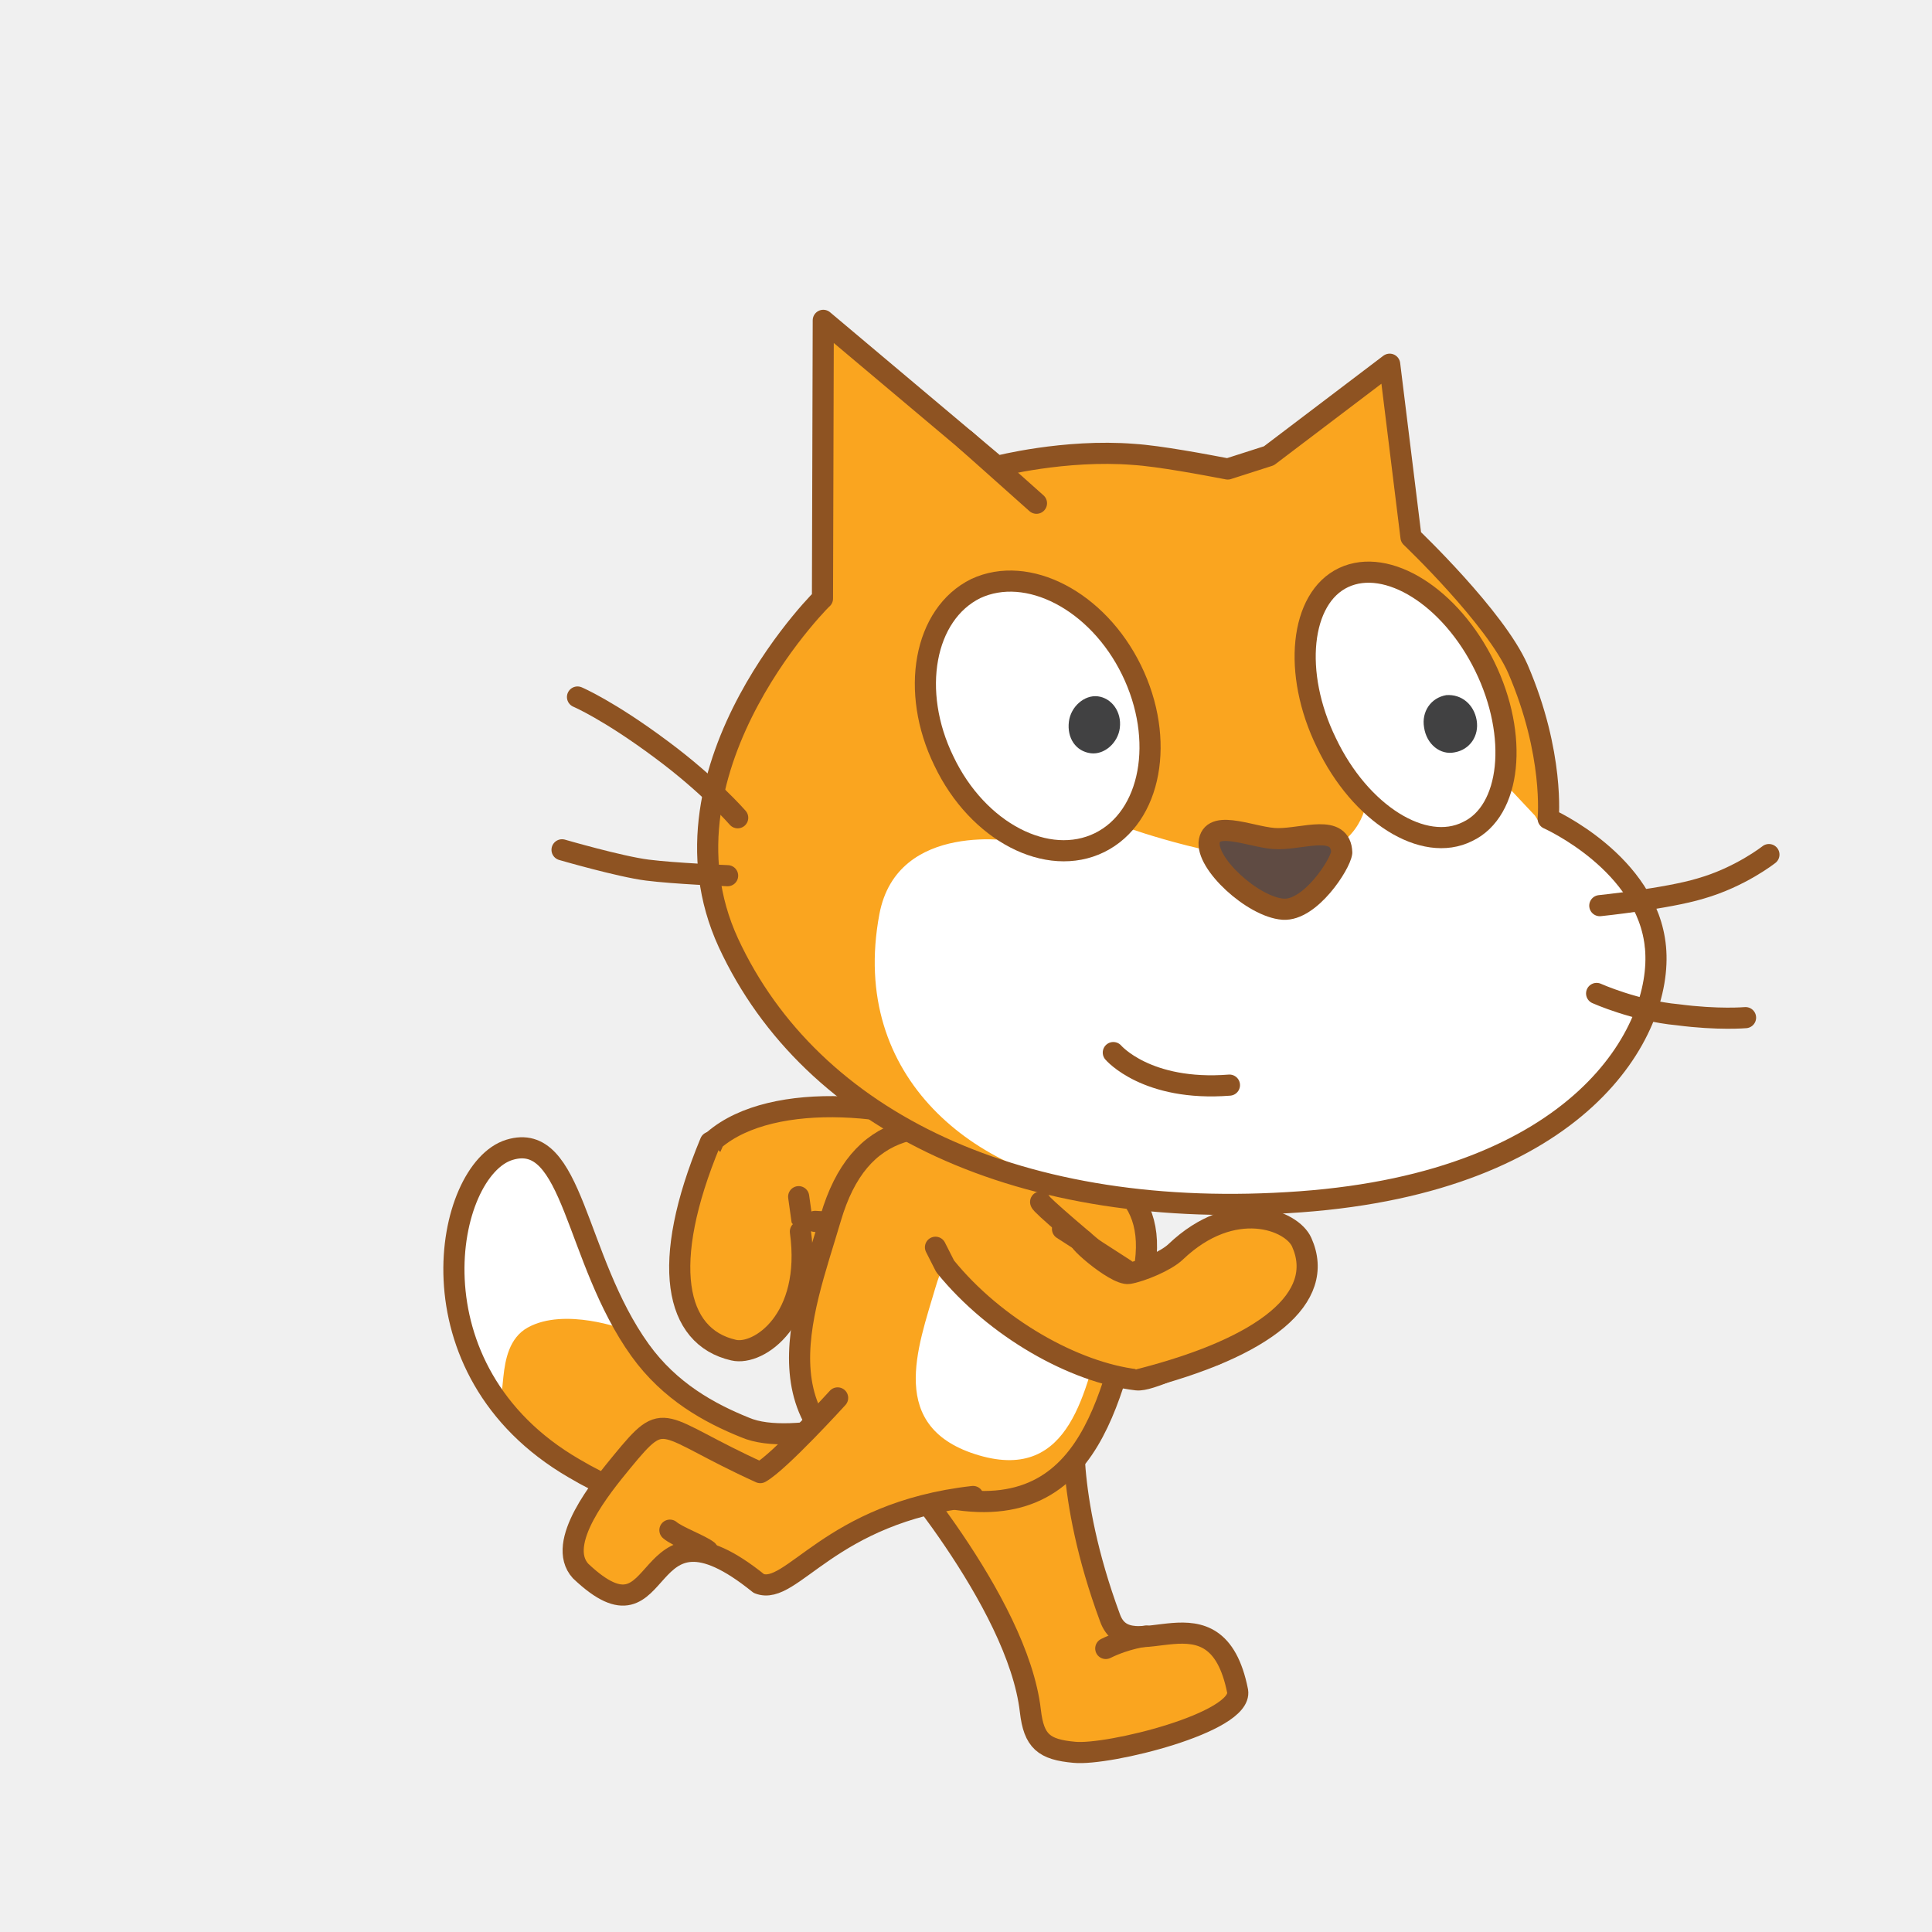
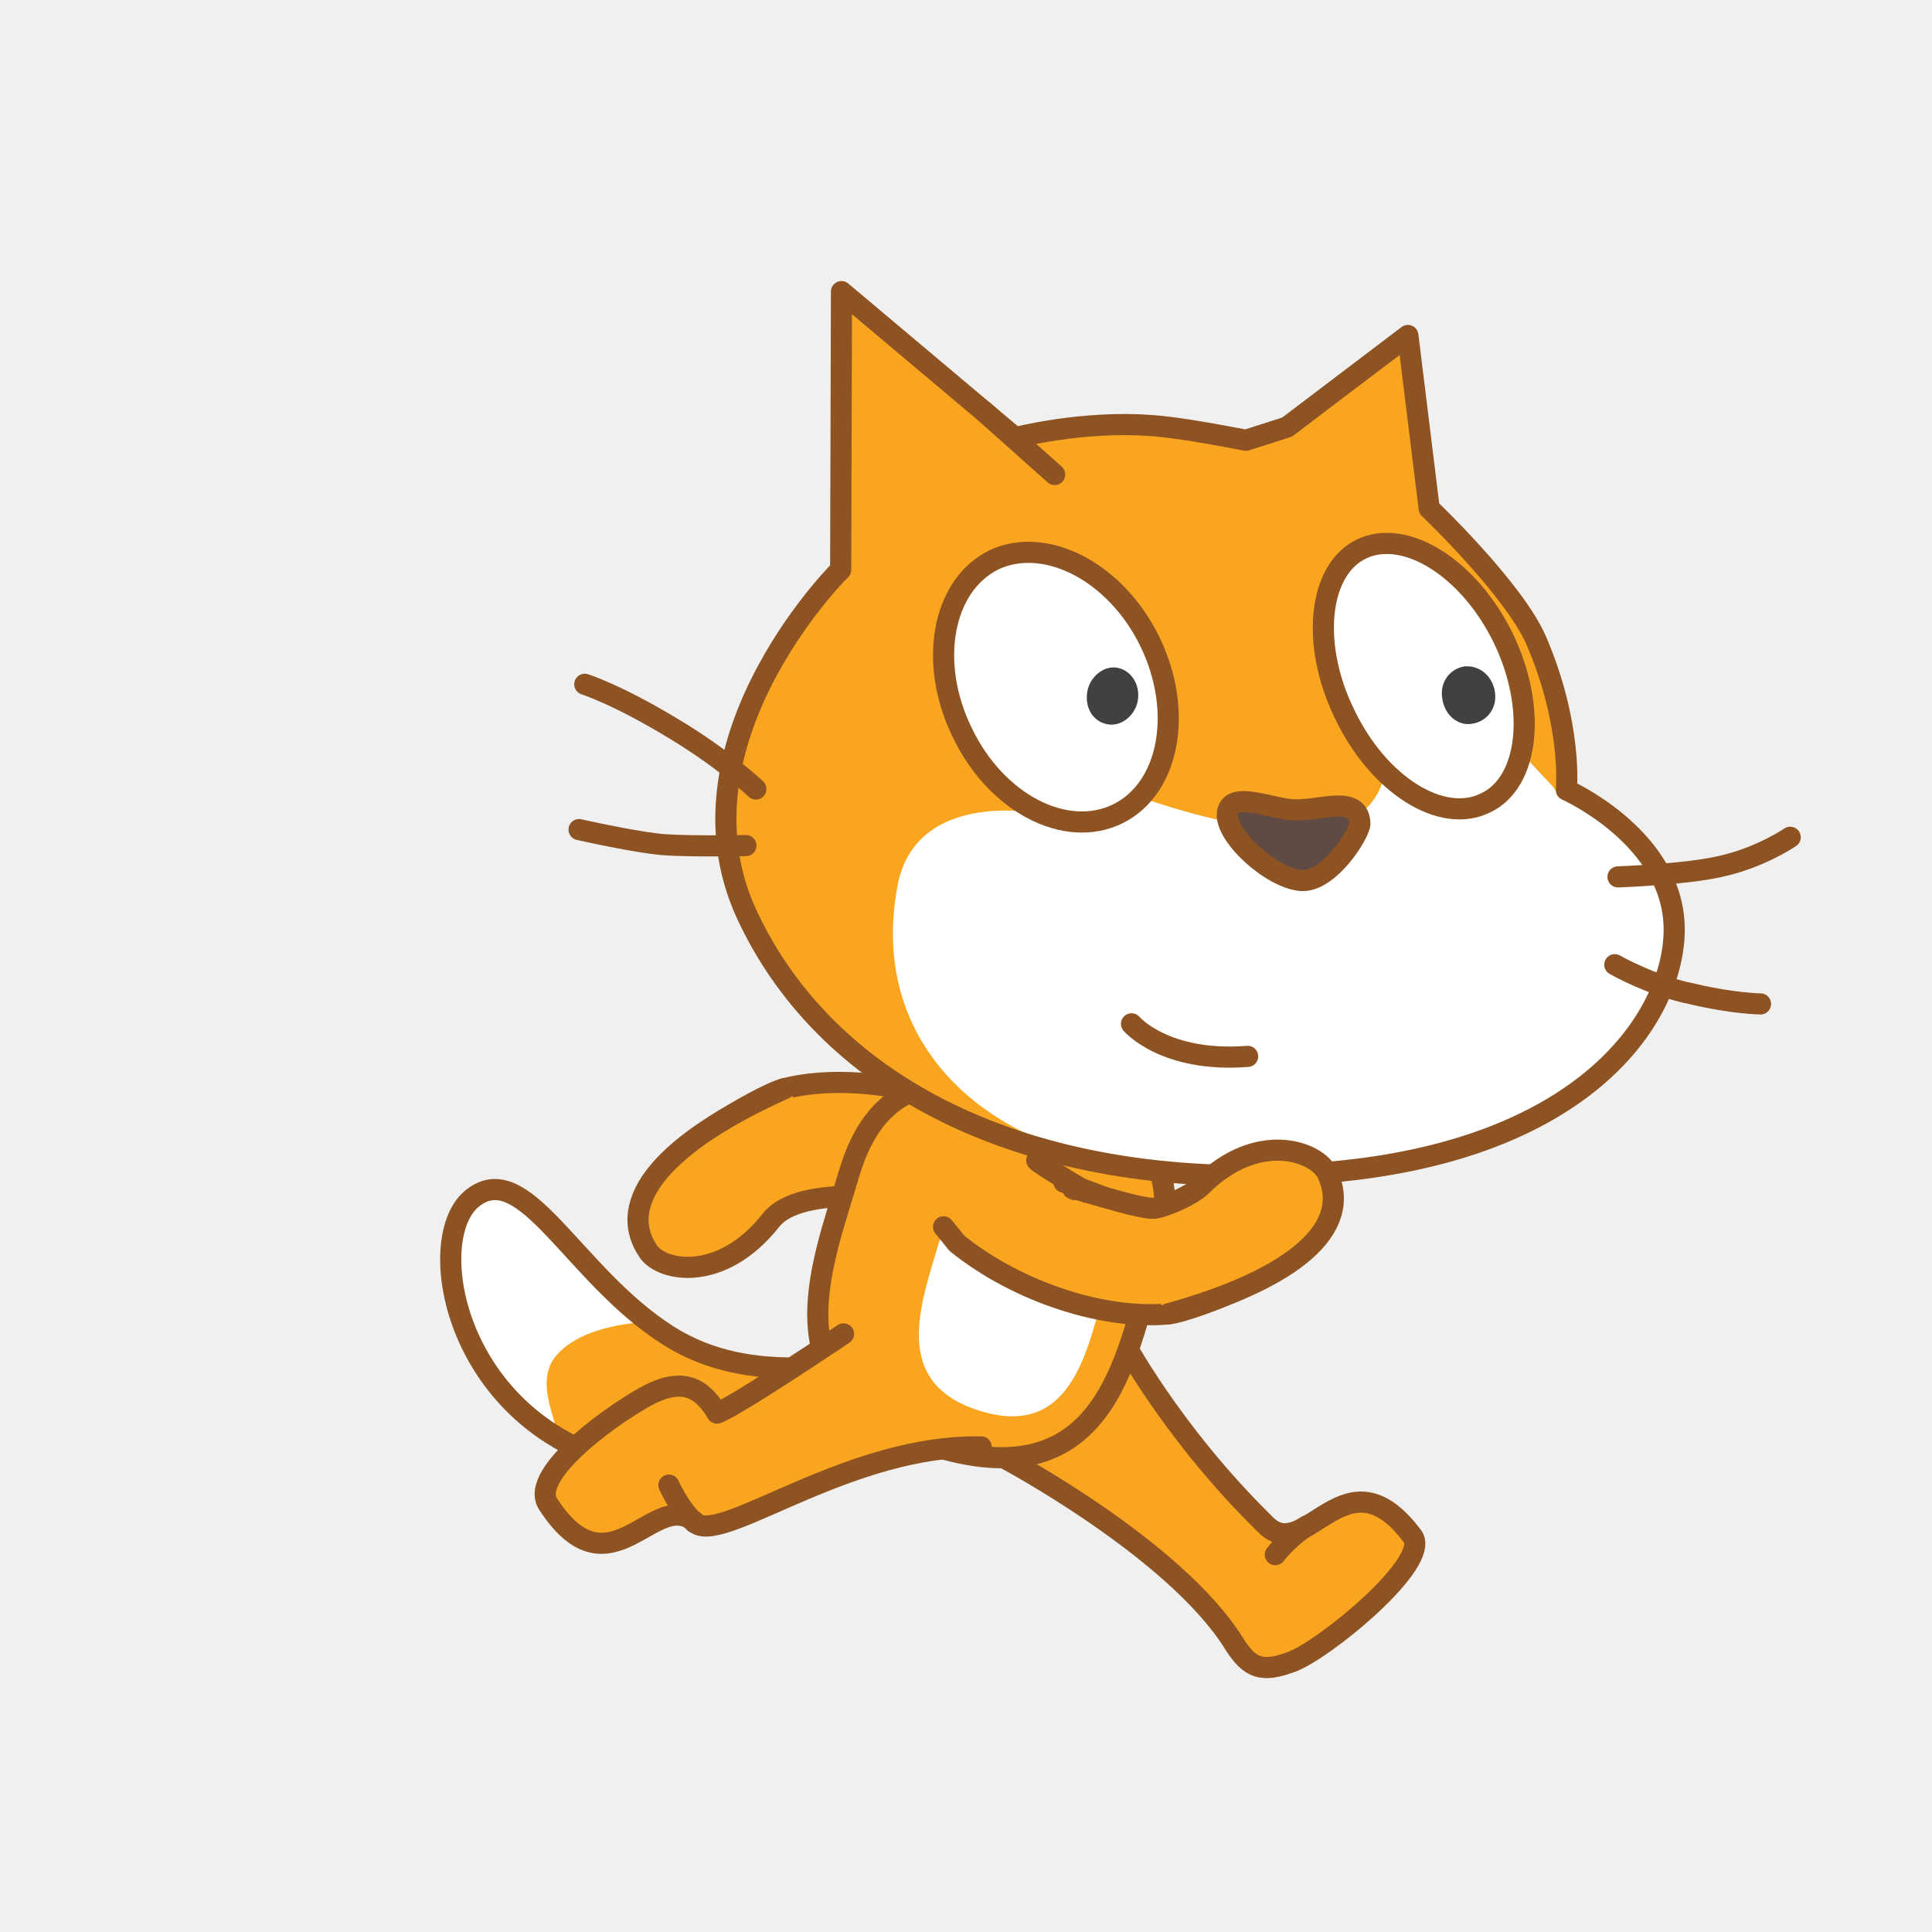
- <svg xmlns="http://www.w3.org/2000/svg" version="1.1" x="0px" y="0px" width="128px" height="128px" viewBox="-29.372 -20.524 128 128" enable-background="new -29.372 -20.524 128 128" xml:space="preserve">
+ <svg xmlns="http://www.w3.org/2000/svg" version="1.1" x="0px" y="0px" width="128px" height="128px" viewBox="-29.162 -18.62 128 128" enable-background="new -29.162 -18.62 128 128" xml:space="preserve">
  <defs />
  <g>
-     <path id="ID0.15909873321652412_13_" fill="#FAA51F" stroke="#8E5322" stroke-width="1.4" stroke-linecap="round" stroke-linejoin="round" d="   M19.809,61.938c-2.118-6.789-3.041-4.325-1.871-6.936c3.902-3.349,12.7-2.536,18.258,0.111l2.215,7.712" />
-     <path id="ID0.8143284288235009_13_" fill="#FAA51F" stroke="#8E5322" stroke-width="1.4" stroke-linecap="round" stroke-linejoin="round" d="   M24.625,60.397l5.619,0.299" />
-     <path id="ID0.6682511982508004_12_" fill="none" stroke="#8E5322" stroke-width="1.4" stroke-linecap="round" stroke-linejoin="round" d="   M23.802,60.623l-0.26-1.864" />
-     <path id="ID0.1790580078959465_17_" fill="#FAA51F" stroke="#8E5322" stroke-width="1.4" stroke-linecap="round" stroke-linejoin="round" d="   M23.656,61.071c0.805,5.827-2.77,8.245-4.425,7.854c-3.906-0.89-4.882-5.733-1.541-13.775" />
-     <path id="ID0.8535828334279358_16_" fill="#FAA51F" d="M19.974,74.044c-2.325-0.939-4.964-2.369-6.939-5.117   c-4.366-6.08-4.396-14.584-8.661-13.27c-4.268,1.316-6.908,14.594,4.271,21.092c3.863,2.299,7.686,3.096,10.701,3.615   c0.804,0.178,7.826,0.887,10.847-2.094c3.021-2.984,1.588-4.146,0.87-4.826C30.347,72.862,23.214,75.456,19.974,74.044z" />
-     <path id="ID0.914295740891248_16_" fill="#FFFFFF" d="M4.57,55.552c-2.095,0.258-4.271,4.82-4.072,8.516   c0.301,3.691,1.77,6.252,2.713,7.828c1.338,1.365-0.084-3.1,2.379-4.465c2.464-1.369,6.406,0.125,6.406,0.125   s-2.232-4.941-3.408-7.709C7.617,57.271,6.77,55.491,4.57,55.552z" />
-     <path id="ID0.40227043256163597_16_" fill="none" stroke="#8E5322" stroke-width="1.4" stroke-linecap="round" stroke-linejoin="round" d="   M19.974,74.044c-2.325-0.939-4.964-2.369-6.939-5.117c-4.366-6.08-4.396-14.584-8.661-13.27c-4.268,1.316-6.908,14.594,4.271,21.092   c3.863,2.299,7.686,3.096,10.701,3.615c0.804,0.178,7.826,0.887,10.847-2.094c3.021-2.984,1.588-4.146,0.87-4.826   C30.347,72.862,23.214,75.456,19.974,74.044z" />
-     <path id="ID0.007584026083350182_16_" fill="#FAA51F" stroke="#8E5322" stroke-width="1.4" stroke-linecap="round" stroke-linejoin="round" d="   M41.836,73.276c0,0-0.733,5.084,2.328,13.373c1.279,3.592,7.016-2.408,8.459,4.867c0.355,2.08-8.581,4.281-10.817,4.055   c-2.018-0.182-2.681-0.727-2.913-2.736c-0.838-7.334-9.546-17.145-9.546-17.145" />
-     <path id="ID0.31672530295327306_16_" fill="#FAA51F" stroke="#8E5322" stroke-width="1.4" stroke-linecap="round" stroke-linejoin="round" d="   M46.565,87.868c0,0-1.309,0.146-2.677,0.824" />
-     <path id="ID0.46792364912107587_16_" fill="#FAA51F" stroke="#8E5322" stroke-width="1.4" stroke-linecap="round" stroke-linejoin="round" d="   M46.037,65.323c-1.887,6.428-3.016,16.311-14.435,12.959c-11.419-3.35-7.827-11.678-5.94-18.105   c1.886-6.43,6.325-7.002,12.756-5.115C44.847,56.948,47.924,58.894,46.037,65.323z" />
-     <path id="ID0.38032895559445024_22_" fill="#FFFFFF" d="M43.726,67.372c-1.184,4.031-2.094,10.328-8.236,8.525   c-6.141-1.801-4.055-7.129-2.873-11.16c1.184-4.029,3.633-4.561,7.183-3.52C43.351,62.259,44.907,63.343,43.726,67.372z" />
-     <path id="ID0.527006761636585_19_" fill="#FAA51F" stroke="#8E5322" stroke-width="1.4" stroke-linecap="round" stroke-linejoin="round" d="   M26.123,72.091c0,0-3.864,4.252-5.124,4.949c-6.803-3.09-6.187-4.342-9.155-0.73c-1.363,1.658-4.437,5.402-2.75,7.25   c5.877,5.57,3.625-5.781,11.813,0.832c2.186,0.855,4.645-4.693,14.188-5.77" />
-     <path id="ID0.8937406223267317_26_" fill="#FAA51F" stroke="#8E5322" stroke-width="1.4" stroke-linecap="round" stroke-linejoin="round" d="   M17.512,82.21c-0.454-0.365-2.022-0.941-2.501-1.357" />
-     <path id="ID0.2591130444779992_16_" fill="#FAA51F" d="M51.969,10.548c-1.477-0.281-4.528-0.859-6.228-0.967   c-4.591-0.365-9.066,0.797-9.066,0.797L25.172,0.7l-0.053,18.432c0.693-0.721-11.639,11.061-6.232,22.811   c5.491,11.859,19.383,18.506,37.887,17.156s24.055-11.244,23.535-16.85s-7.111-8.533-7.111-8.533s0.426-4.281-2.002-9.918   c-1.494-3.41-7.086-8.732-7.086-8.732L62.697,3.606l-8,6.068L51.969,10.548z" />
-     <path id="ID0.3588979784399271_16_" fill="#FFFFFF" d="M72.318,33.507l-2.139-2.279l-9.053,1.506c0,0-0.402,3.275-4.68,3.656   c-4.279,0.379-11.132-2.076-11.132-2.076l-7.267,0.92c0,0-7.979-1.486-9.159,4.816c-2.049,10.932,6.533,17.328,14.982,18.268   c5.459,0.672,9.019,0.404,12.976,0.188c17.449-0.977,23.582-10.699,22.766-16.342c-0.52-5.605-6.873-8-6.873-8L72.318,33.507z" />
-     <path id="ID0.2727069961838424_16_" fill="none" stroke="#8E5322" stroke-width="1.4" stroke-linecap="round" stroke-linejoin="round" d="   M76.619,39.478c0,0,4.432-0.457,6.672-1.133c2.646-0.756,4.533-2.251,4.533-2.251" />
-     <path id="ID0.5861211125738919_16_" fill="none" stroke="#8E5322" stroke-width="1.4" stroke-linecap="round" stroke-linejoin="round" d="   M76.408,45.294c0,0,2.576,1.155,5.373,1.412c2.693,0.353,4.494,0.191,4.494,0.191" />
-     <path id="ID0.4793355236761272_16_" fill="none" stroke="#8E5322" stroke-width="1.4" stroke-linecap="round" stroke-linejoin="round" d="   M34.575,8.608l4.722,4.209" />
-     <path id="ID0.48413723474368453_16_" fill="none" stroke="#8E5322" stroke-width="1.4" stroke-linecap="round" stroke-linejoin="round" d="   M51.969,10.548c-1.477-0.281-4.528-0.859-6.228-0.967c-4.591-0.365-9.066,0.797-9.066,0.797L25.172,0.7l-0.053,18.432   c0.693-0.721-11.639,11.061-6.232,22.811c5.491,11.859,19.383,18.506,37.887,17.156s24.055-11.244,23.535-16.85   s-7.111-8.533-7.111-8.533s0.426-4.281-2.002-9.918c-1.494-3.41-7.086-8.732-7.086-8.732L62.697,3.606l-8,6.068L51.969,10.548z" />
-     <path id="ID0.9024141579866409_16_" fill="none" stroke="#8E5322" stroke-width="1.4" stroke-linecap="round" stroke-linejoin="round" d="   M7.865,35.778c0,0,3.859,1.12,5.648,1.344c1.791,0.229,5.321,0.371,5.321,0.371" />
-     <path id="ID0.16030752705410123_16_" fill="none" stroke="#8E5322" stroke-width="1.4" stroke-linecap="round" stroke-linejoin="round" d="   M19.502,33.655c0,0-1.874-2.161-5.04-4.508c-3.513-2.624-5.573-3.492-5.573-3.492" />
-     <path id="ID0.40023312577977777_16_" fill="#FFFFFF" stroke="#8E5322" stroke-width="1.4" stroke-linecap="round" stroke-linejoin="round" d="   M69,23.628c2.252,4.609,1.74,9.584-1.145,10.941c-2.9,1.457-7.109-1.178-9.352-5.887c-2.254-4.609-1.742-9.586,1.145-10.943   C62.539,16.384,66.746,19.017,69,23.628z" />
-     <path id="ID0.43813491938635707_16_" fill="#414142" d="M68.459,27.188c0.178,1.029-0.441,1.961-1.471,2.135   c-0.93,0.189-1.85-0.529-2.012-1.658c-0.176-1.027,0.441-1.959,1.471-2.135C67.465,25.454,68.283,26.159,68.459,27.188" />
-     <path id="ID0.4253597157076001_16_" fill="#FFFFFF" stroke="#8E5322" stroke-width="1.4" stroke-linecap="round" stroke-linejoin="round" d="   M45.595,23.868c2.254,4.611,1.319,9.734-2.112,11.43c-3.434,1.691-8.077-0.693-10.319-5.402c-2.252-4.609-1.32-9.734,2.111-11.426   C38.696,16.874,43.34,19.259,45.595,23.868z" />
-     <path id="ID0.814307457767427_16_" fill="#414142" d="M44.819,27.704c-0.121,0.992-1.026,1.787-1.919,1.678   c-0.992-0.123-1.59-1.002-1.455-2.094c0.121-0.992,1.026-1.789,1.919-1.678C44.258,25.72,44.954,26.612,44.819,27.704" />
-     <path id="ID0.5240494590252638_16_" fill="#5F4B43" stroke="#8E5322" stroke-width="1.4" stroke-linecap="round" stroke-linejoin="round" d="   M55.303,35.04c1.713,0.008,4.154-1,4.219,0.922c-0.098,0.793-2.09,3.875-3.887,3.752c-1.998-0.145-5.166-3.053-4.885-4.529   C51.032,33.708,53.789,35.056,55.303,35.04z" />
-     <path id="ID0.046259244438260794_16_" fill="#FFFFFF" stroke="#8E5322" stroke-width="1.4" stroke-linecap="round" stroke-linejoin="round" d="   M44.388,49.212c0,0,2.2,2.588,7.694,2.156" />
-     <path id="ID0.15909873321652412_12_" fill="#FAA51F" stroke="#8E5322" stroke-width="1.4" stroke-linecap="round" stroke-linejoin="round" d="   M39.572,59.108c-0.13,0.235,11.881,10.05,11.627,10.104c-1.957,0.421-4.36,1.788-5.265,1.682c-4.13-0.488-9.372-3.425-12.688-7.522   l-0.64-1.262" />
-     <path id="ID0.8143284288235009_12_" fill="#FAA51F" stroke="#8E5322" stroke-width="1.4" stroke-linecap="round" stroke-linejoin="round" d="   M45.15,63.56l-4.128-2.661" />
-     <path id="ID0.1790580078959465_16_" fill="#FAA51F" stroke="#8E5322" stroke-width="1.4" stroke-linecap="round" stroke-linejoin="round" d="   M42.376,61.642c-1.045-0.5,2.129,2.354,3.04,2.203c0.824-0.14,2.458-0.815,3.097-1.426c3.814-3.642,7.712-2.122,8.36-0.634   c1.63,3.657-2.383,6.947-10.732,9.076" />
+     <path id="ID0.15909873321652412_13_" fill="#FAA51F" stroke="#8E5322" stroke-width="1.4" stroke-linecap="round" stroke-linejoin="round" d="   M32.953,62.251c0.037-0.266-15.08-6.098-14.861-6.239c1.678-1.09,3.835-2.284,4.719-2.507c4.032-1.016,9.977-0.139,14.536,2.51   l2.091,1.901" />
+     <path id="ID0.8143284288235009_13_" fill="#FAA51F" stroke="#8E5322" stroke-width="1.4" stroke-linecap="round" stroke-linejoin="round" d="   M26.154,60.078l4.806,1.017" />
+     <path id="ID0.1790580078959465_17_" fill="#FAA51F" stroke="#8E5322" stroke-width="1.4" stroke-linecap="round" stroke-linejoin="round" d="   M30.19,60.714c1.396,0.395-6.214-1.106-8.278,1.514c-3.265,4.143-7.238,3.406-8.131,2.05c-2.229-3.325,1.165-7.251,9.029-10.772" />
+     <path id="ID0.8535828334279358_16_" fill="#FAA51F" d="M23.455,72.015c-2.508-0.002-5.49-0.342-8.348-2.154   c-6.322-4.014-9.523-11.889-12.99-9.076S1.158,76.901,13.955,78.757c4.441,0.689,8.285-0.002,11.277-0.645   c0.813-0.137,7.592-2.1,9.279-5.994c1.689-3.895-0.074-4.438-0.994-4.801C32.637,67.048,26.988,72.114,23.455,72.015z" />
+     <path id="ID0.914295740891248_16_" fill="#FFFFFF" d="M2.26,60.614c-1.846,1.02-2.162,6.063-0.598,9.416   c1.658,3.314,3.977,5.143,5.439,6.252c1.752,0.764-1.234-2.844,0.541-5.031c1.773-2.191,5.988-2.275,5.988-2.275   s-3.916-3.748-6.039-5.881C5.729,61.069,4.277,59.737,2.26,60.614z" />
+     <path id="ID0.40227043256163597_16_" fill="none" stroke="#8E5322" stroke-width="1.4" stroke-linecap="round" stroke-linejoin="round" d="   M23.455,72.015c-2.508-0.002-5.49-0.342-8.348-2.154c-6.322-4.014-9.523-11.889-12.99-9.076S1.158,76.901,13.955,78.757   c4.441,0.689,8.285-0.002,11.277-0.645c0.813-0.137,7.592-2.1,9.279-5.994c1.689-3.895-0.074-4.438-0.994-4.801   C32.637,67.048,26.988,72.114,23.455,72.015z" />
+     <path id="ID0.007584026083350182_16_" fill="#FAA51F" stroke="#8E5322" stroke-width="1.4" stroke-linecap="round" stroke-linejoin="round" d="   M45.107,69.948c0,0,3.277,6.289,9.596,12.465c2.695,2.697,5.307-5.184,9.729,0.771c1.213,1.727-5.918,7.545-8.035,8.301   c-1.9,0.699-2.734,0.492-3.805-1.225c-3.9-6.268-15.166-12.258-15.166-12.258" />
+     <path id="ID0.31672530295327306_16_" fill="#FAA51F" stroke="#8E5322" stroke-width="1.4" stroke-linecap="round" stroke-linejoin="round" d="   M57.395,82.485c0,0-1.119,0.691-2.064,1.893" />
+     <path id="ID0.46792364912107587_16_" fill="#FAA51F" stroke="#8E5322" stroke-width="1.4" stroke-linecap="round" stroke-linejoin="round" d="   M47.453,64.321c-1.887,6.43-3.016,16.313-14.436,12.961c-11.418-3.352-7.826-11.678-5.939-18.107s6.326-7.002,12.756-5.115   C46.262,55.948,49.34,57.894,47.453,64.321z" />
+     <path id="ID0.38032895559445024_22_" fill="#FFFFFF" d="M44.141,66.37c-1.184,4.031-2.094,10.33-8.234,8.527   c-6.141-1.801-4.057-7.129-2.873-11.16c0.339-1.152,2.273-1.686,2.814-2.312c1.352-1.562,3.157-1.572,4.367-1.208   C43.758,61.284,45.322,62.343,44.141,66.37z" />
+     <path id="ID0.527006761636585_19_" fill="#FAA51F" stroke="#8E5322" stroke-width="1.4" stroke-linecap="round" stroke-linejoin="round" d="   M26.723,69.755c0,0-7.025,4.742-8.377,5.246c-1.074-1.814-2.371-2.232-4.305-1.32c-2.012,0.973-8.273,5.285-6.881,7.361   c4.15,6.381,7.143-1.406,9.865,1.313c1.965,1.105,10.197-5.297,18.822-5.111" />
+     <path id="ID0.8937406223267317_26_" fill="#FAA51F" stroke="#8E5322" stroke-width="1.4" stroke-linecap="round" stroke-linejoin="round" d="   M16.85,82.257c-1.057-1.006-1.695-2.486-1.695-2.486" />
+     <path id="ID0.2591130444779992_16_" fill="#FAA51F" d="M53.385,10.548c-1.477-0.283-4.529-0.861-6.229-0.969   c-4.59-0.363-9.064,0.799-9.064,0.799L26.588,0.7l-0.053,18.432c0.693-0.723-11.639,11.061-6.232,22.809   c5.49,11.859,19.383,18.508,37.885,17.158c18.504-1.35,24.055-11.244,23.537-16.85c-0.52-5.605-7.111-8.535-7.111-8.535   s0.426-4.279-2.004-9.918c-1.494-3.408-7.086-8.732-7.086-8.732l-1.41-11.457l-8.002,6.068L53.385,10.548z" />
+     <path id="ID0.3588979784399271_16_" fill="#FFFFFF" d="M73.732,33.505l-2.137-2.277l-9.053,1.506c0,0-0.402,3.275-4.682,3.656   c-4.279,0.379-11.131-2.076-11.131-2.076l-7.266,0.918c0,0-7.979-1.486-9.158,4.818c-2.051,10.93,6.533,17.328,14.98,18.266   c5.459,0.674,9.02,0.406,12.975,0.188c17.451-0.975,23.584-10.697,22.768-16.342c-0.521-5.604-6.873-8-6.873-8L73.732,33.505z" />
+     <path id="ID0.2727069961838424_16_" fill="none" stroke="#8E5322" stroke-width="1.4" stroke-linecap="round" stroke-linejoin="round" d="   M78.035,39.476c0,0,4.451-0.156,6.732-0.682c2.691-0.574,4.676-1.943,4.676-1.943" />
+     <path id="ID0.5861211125738919_16_" fill="none" stroke="#8E5322" stroke-width="1.4" stroke-linecap="round" stroke-linejoin="round" d="   M77.822,45.294c0,0,2.445,1.41,5.201,1.951c2.643,0.627,4.453,0.648,4.453,0.648" />
+     <path id="ID0.4793355236761272_16_" fill="none" stroke="#8E5322" stroke-width="1.4" stroke-linecap="round" stroke-linejoin="round" d="   M35.992,8.608l4.721,4.209" />
+     <path id="ID0.48413723474368453_16_" fill="none" stroke="#8E5322" stroke-width="1.4" stroke-linecap="round" stroke-linejoin="round" d="   M53.385,10.548c-1.477-0.283-4.529-0.861-6.229-0.969c-4.59-0.363-9.064,0.799-9.064,0.799L26.588,0.7l-0.053,18.432   c0.693-0.723-11.639,11.061-6.232,22.809c5.49,11.859,19.383,18.508,37.885,17.158c18.504-1.35,24.055-11.244,23.537-16.85   c-0.52-5.605-7.111-8.535-7.111-8.535s0.426-4.279-2.004-9.918c-1.494-3.408-7.086-8.732-7.086-8.732l-1.41-11.457l-8.002,6.068   L53.385,10.548z" />
+     <path id="ID0.9024141579866409_16_" fill="none" stroke="#8E5322" stroke-width="1.4" stroke-linecap="round" stroke-linejoin="round" d="   M9.203,36.343c0,0,3.92,0.887,5.719,1.006c1.801,0.121,5.334,0.053,5.334,0.053" />
+     <path id="ID0.16030752705410123_16_" fill="none" stroke="#8E5322" stroke-width="1.4" stroke-linecap="round" stroke-linejoin="round" d="   M20.918,33.655c0,0-2.074-1.969-5.453-3.998c-3.748-2.275-5.883-2.941-5.883-2.941" />
+     <path id="ID0.40023312577977777_16_" fill="#FFFFFF" stroke="#8E5322" stroke-width="1.4" stroke-linecap="round" stroke-linejoin="round" d="   M70.416,23.626c2.252,4.609,1.74,9.584-1.146,10.943c-2.9,1.455-7.109-1.18-9.352-5.887c-2.254-4.609-1.74-9.586,1.146-10.943   C63.953,16.382,68.162,19.017,70.416,23.626z" />
+     <path id="ID0.43813491938635707_16_" fill="#414142" d="M69.875,27.187c0.176,1.029-0.441,1.961-1.471,2.137   c-0.932,0.188-1.85-0.531-2.012-1.658c-0.178-1.029,0.441-1.961,1.469-2.137C68.881,25.452,69.699,26.157,69.875,27.187" />
+     <path id="ID0.4253597157076001_16_" fill="#FFFFFF" stroke="#8E5322" stroke-width="1.4" stroke-linecap="round" stroke-linejoin="round" d="   M47.01,23.868c2.254,4.611,1.32,9.734-2.111,11.428c-3.434,1.693-8.076-0.691-10.318-5.4c-2.254-4.611-1.32-9.734,2.111-11.428   C40.111,16.872,44.756,19.259,47.01,23.868z" />
+     <path id="ID0.814307457767427_16_" fill="#414142" d="M46.234,27.702c-0.121,0.994-1.025,1.789-1.918,1.678   c-0.992-0.121-1.59-1.002-1.455-2.092c0.121-0.994,1.025-1.789,1.918-1.68C45.674,25.718,46.369,26.612,46.234,27.702" />
+     <path id="ID0.5240494590252638_16_" fill="#5F4B43" stroke="#8E5322" stroke-width="1.4" stroke-linecap="round" stroke-linejoin="round" d="   M56.717,35.038c1.713,0.01,4.156-1,4.219,0.924c-0.098,0.793-2.088,3.873-3.887,3.752c-1.998-0.145-5.164-3.055-4.883-4.531   S55.203,35.054,56.717,35.038z" />
+     <path id="ID0.046259244438260794_16_" fill="#FFFFFF" stroke="#8E5322" stroke-width="1.4" stroke-linecap="round" stroke-linejoin="round" d="   M45.803,49.212c0,0,2.201,2.586,7.695,2.156" />
+     <path id="ID0.15909873321652412_12_" fill="#FAA51F" stroke="#8E5322" stroke-width="1.4" stroke-linecap="round" stroke-linejoin="round" d="   M39.525,58.255c-0.076,0.258,13.992,8.297,13.754,8.404c-1.822,0.825-4.135,1.682-5.042,1.769   c-4.139,0.396-9.884-1.364-13.993-4.668l-0.892-1.099" />
+     <path id="ID0.8143284288235009_12_" fill="#FAA51F" stroke="#8E5322" stroke-width="1.4" stroke-linecap="round" stroke-linejoin="round" d="   M45.92,61.426l-4.598-1.728" />
+     <path id="ID0.1790580078959465_16_" fill="#FAA51F" stroke="#8E5322" stroke-width="1.4" stroke-linecap="round" stroke-linejoin="round" d="   M42.025,60.19c-1.055-0.479,4.438,1.406,5.344,1.235c0.823-0.155,2.442-0.864,3.068-1.486c3.74-3.72,7.668-2.279,8.347-0.804   c1.704,3.623-2.242,6.994-10.547,9.292" />
  </g>
</svg>
